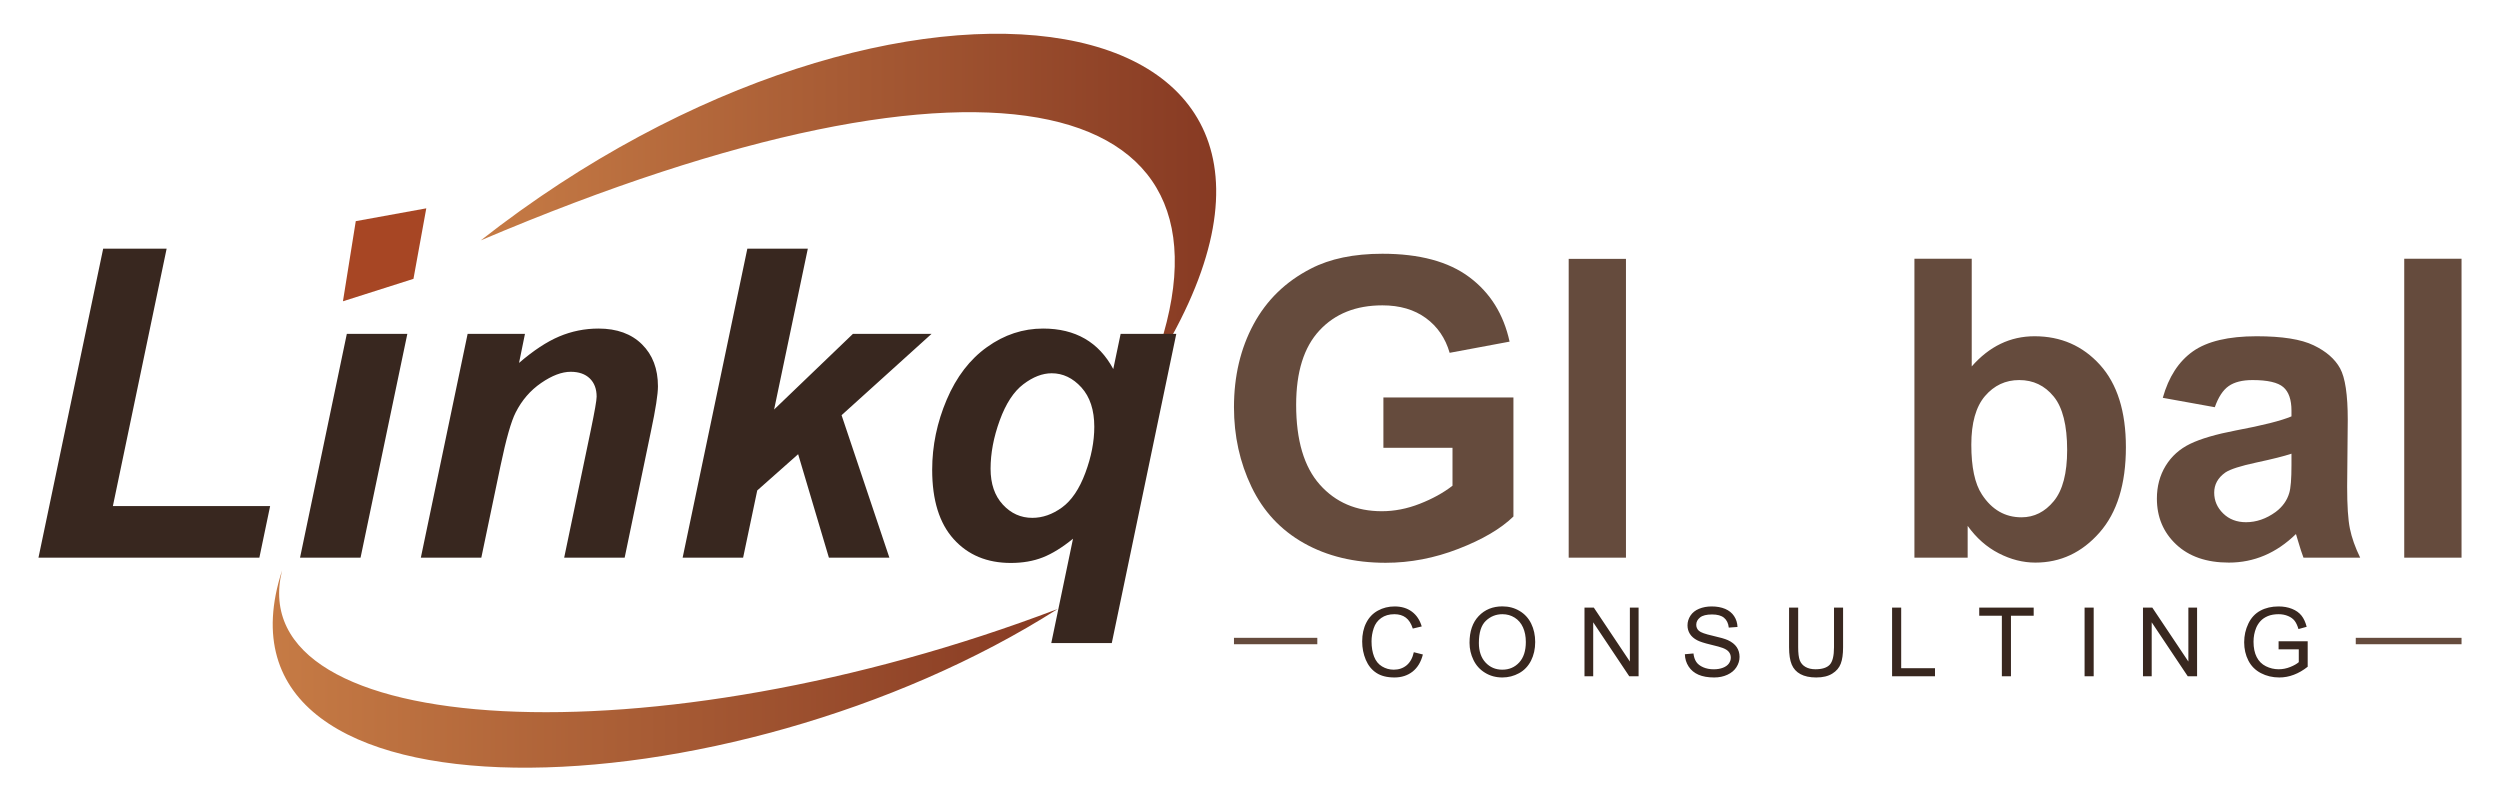
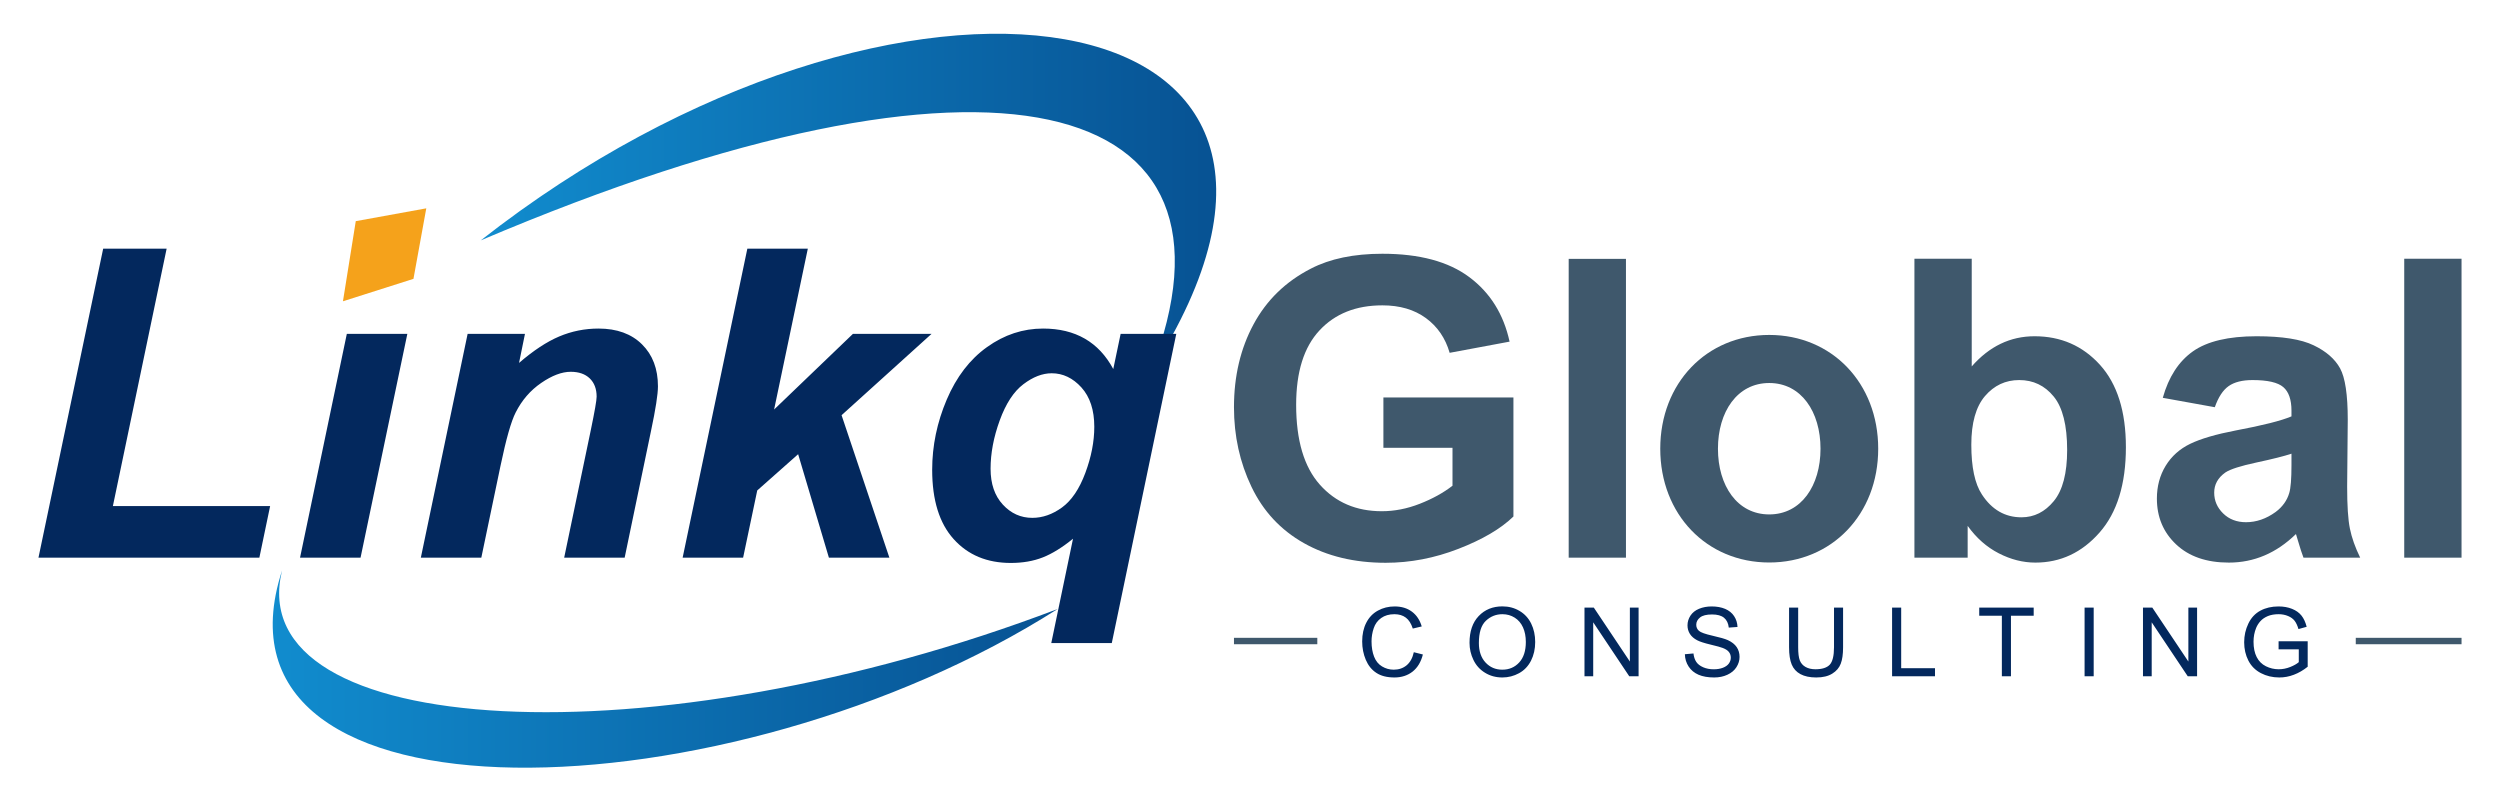
<svg xmlns="http://www.w3.org/2000/svg" viewBox="0 0 780 245" role="img" aria-labelledby="brand-title">
  <defs>
    <linearGradient id="brand-orbit" x1="0" y1="0" x2="1" y2="0">
-       <stop stop-color="#c67b45" />
-       <stop offset="1" stop-color="#873a23" />
+       <stop stop-color="#118cce" />
+       <stop offset="1" stop-color="#075293" />
    </linearGradient>
  </defs>
  <path d="M150 75C280-27 436-4 359 116C393 29 310 7 150 75Z" fill="url(#brand-orbit)" />
  <path d="M88 178C75 231 204 238 330 190C228 255 61 261 88 178Z" fill="url(#brand-orbit)" />
-   <path d="M12 174 L32.19 77.59 L51.99 77.59 L35.22 157.89 L84.28 157.89 L80.92 174 Z M108.21 104.16 L127.09 104.16 L112.49 174 L93.61 174 Z M145.9 104.16 L163.79 104.16 L161.94 113.23 C166.42 109.37 170.59 106.62 174.47 104.98 C178.35 103.34 182.44 102.51 186.74 102.51 C192.48 102.51 197.01 104.16 200.32 107.45 C203.63 110.73 205.28 115.1 205.28 120.53 C205.28 122.99 204.56 127.64 203.11 134.48 L194.89 174 L176.02 174 L184.3 134.34 C185.53 128.42 186.15 124.9 186.15 123.76 C186.15 121.34 185.43 119.45 184.01 118.07 C182.58 116.69 180.6 116 178.06 116 C175.29 116 172.23 117.16 168.85 119.48 C165.47 121.8 162.82 124.87 160.89 128.69 C159.49 131.41 157.91 136.95 156.16 145.33 L150.17 174 L131.3 174 Z M212.98 174 L233.17 77.59 L252.04 77.59 L241.52 127.77 L266.12 104.16 L290.65 104.16 L262.57 129.54 L277.49 174 L258.62 174 L249.02 141.71 L236.26 153.02 L231.85 174 Z M349.64 104.16 L367 104.16 L346.88 200.63 L328 200.63 L334.78 168.08 C331.44 170.8 328.31 172.74 325.37 173.9 C322.43 175.06 319.1 175.64 315.37 175.64 C307.96 175.64 302.02 173.17 297.55 168.21 C293.08 163.26 290.84 156.05 290.84 146.58 C290.84 139.08 292.36 131.78 295.38 124.68 C298.41 117.57 302.6 112.1 307.98 108.27 C313.35 104.43 319.17 102.51 325.44 102.51 C335.52 102.51 342.82 106.72 347.34 115.14 Z M309.06 146.25 C309.06 150.94 310.33 154.67 312.88 157.43 C315.42 160.19 318.49 161.57 322.08 161.57 C325.28 161.57 328.37 160.49 331.36 158.32 C334.34 156.14 336.76 152.56 338.62 147.56 C340.49 142.56 341.42 137.76 341.42 133.16 C341.42 127.94 340.08 123.85 337.41 120.89 C334.73 117.94 331.64 116.46 328.13 116.46 C325.24 116.46 322.29 117.6 319.29 119.88 C316.28 122.16 313.83 125.91 311.92 131.15 C310.01 136.39 309.06 141.42 309.06 146.25 Z" fill="#38271f" />
-   <path d="M111 69L133 65L129 87L107 94Z" fill="#a74624" />
-   <path id="global-prefix" d="M431.62 139.72 L431.62 124.01 L472.19 124.01 L472.19 161.15 C468.25 164.97 462.54 168.33 455.05 171.23 C447.57 174.14 439.99 175.59 432.32 175.59 C422.57 175.59 414.06 173.54 406.81 169.45 C399.56 165.36 394.12 159.51 390.47 151.9 C386.82 144.29 385 136.01 385 127.06 C385 117.35 387.04 108.73 391.11 101.18 C395.18 93.63 401.13 87.85 408.98 83.82 C414.95 80.72 422.4 79.17 431.3 79.17 C442.87 79.17 451.92 81.6 458.42 86.46 C464.93 91.31 469.12 98.02 470.99 106.59 L452.29 110.08 C450.97 105.5 448.5 101.89 444.88 99.24 C441.25 96.59 436.73 95.27 431.3 95.27 C423.07 95.27 416.53 97.87 411.68 103.09 C406.82 108.3 404.4 116.04 404.4 126.3 C404.4 137.37 406.86 145.67 411.78 151.2 C416.69 156.73 423.14 159.5 431.11 159.5 C435.05 159.5 439.01 158.73 442.97 157.18 C446.93 155.63 450.34 153.75 453.18 151.55 L453.18 139.72 Z M489.43 174 L489.43 80.76 L507.3 80.76 L507.3 174 Z" fill="#654b3d" />
-   <path id="global-suffix" d="M597.3 174 L597.3 80.73 L615.18 80.73 L615.18 114.32 C620.69 108.04 627.22 104.91 634.77 104.91 C643 104.91 649.81 107.89 655.2 113.84 C660.58 119.8 663.28 128.36 663.28 139.52 C663.28 151.05 660.53 159.94 655.04 166.17 C649.54 172.41 642.88 175.53 635.03 175.53 C631.17 175.53 627.36 174.56 623.61 172.63 C619.85 170.7 616.62 167.85 613.91 164.07 L613.91 174 Z M615.05 138.75 C615.05 145.75 616.15 150.93 618.36 154.28 C621.46 159.03 625.57 161.4 630.7 161.4 C634.65 161.4 638.01 159.72 640.79 156.34 C643.56 152.97 644.95 147.66 644.95 140.41 C644.95 132.69 643.55 127.12 640.75 123.71 C637.96 120.29 634.37 118.58 630 118.58 C625.72 118.58 622.16 120.25 619.31 123.58 C616.47 126.91 615.05 131.97 615.05 138.75 Z M691.02 127.05 L674.79 124.12 C676.62 117.59 679.76 112.75 684.21 109.61 C688.66 106.48 695.28 104.91 704.06 104.91 C712.03 104.91 717.97 105.85 721.87 107.74 C725.78 109.62 728.52 112.02 730.11 114.93 C731.7 117.83 732.5 123.17 732.5 130.93 L732.31 151.8 C732.31 157.73 732.59 162.11 733.17 164.93 C733.74 167.75 734.81 170.78 736.38 174 L718.69 174 C718.23 172.81 717.65 171.05 716.97 168.72 C716.68 167.66 716.47 166.96 716.34 166.62 C713.28 169.59 710.02 171.82 706.54 173.3 C703.06 174.78 699.35 175.53 695.41 175.53 C688.45 175.53 682.97 173.64 678.96 169.86 C674.95 166.09 672.95 161.32 672.95 155.55 C672.95 151.73 673.86 148.33 675.68 145.34 C677.51 142.35 680.06 140.06 683.35 138.47 C686.64 136.88 691.38 135.49 697.57 134.3 C705.93 132.73 711.72 131.27 714.94 129.91 L714.94 128.13 C714.94 124.69 714.09 122.24 712.39 120.78 C710.7 119.32 707.49 118.58 702.79 118.58 C699.61 118.58 697.12 119.21 695.34 120.46 C693.56 121.71 692.12 123.91 691.02 127.05 Z M714.94 141.55 C712.65 142.32 709.02 143.23 704.06 144.29 C699.1 145.35 695.85 146.39 694.32 147.41 C691.99 149.06 690.83 151.16 690.83 153.7 C690.83 156.21 691.76 158.37 693.62 160.19 C695.49 162.02 697.87 162.93 700.75 162.93 C703.97 162.93 707.05 161.87 709.98 159.75 C712.14 158.14 713.56 156.16 714.24 153.83 C714.71 152.3 714.94 149.4 714.94 145.12 Z M750.12 174 L750.12 80.73 L768 80.73 L768 174 Z" fill="#654b3d" />
-   <path d="M441.11 203.49 L443.94 204.2 C443.35 206.53 442.28 208.31 440.74 209.53 C439.19 210.75 437.3 211.37 435.07 211.37 C432.76 211.37 430.88 210.9 429.44 209.95 C427.99 209.01 426.89 207.65 426.13 205.87 C425.38 204.09 425 202.17 425 200.13 C425 197.89 425.43 195.95 426.28 194.29 C427.13 192.62 428.34 191.36 429.92 190.5 C431.49 189.64 433.22 189.21 435.11 189.21 C437.26 189.21 439.06 189.75 440.52 190.84 C441.98 191.93 443 193.47 443.58 195.45 L440.79 196.11 C440.29 194.55 439.57 193.41 438.62 192.7 C437.68 191.99 436.49 191.63 435.06 191.63 C433.41 191.63 432.03 192.03 430.93 192.82 C429.82 193.61 429.04 194.67 428.6 196 C428.15 197.33 427.92 198.7 427.92 200.11 C427.92 201.93 428.19 203.52 428.72 204.88 C429.25 206.24 430.08 207.26 431.2 207.93 C432.32 208.6 433.53 208.94 434.84 208.94 C436.43 208.94 437.77 208.48 438.87 207.57 C439.97 206.65 440.72 205.29 441.11 203.49 Z M458.49 200.56 C458.49 197.01 459.44 194.22 461.35 192.21 C463.26 190.2 465.73 189.19 468.75 189.19 C470.73 189.19 472.51 189.66 474.1 190.61 C475.69 191.55 476.9 192.87 477.73 194.56 C478.56 196.25 478.98 198.17 478.98 200.32 C478.98 202.49 478.54 204.43 477.67 206.15 C476.79 207.86 475.55 209.16 473.94 210.04 C472.33 210.92 470.6 211.37 468.73 211.37 C466.72 211.37 464.91 210.88 463.33 209.9 C461.74 208.93 460.53 207.6 459.72 205.91 C458.9 204.23 458.49 202.44 458.49 200.56 Z M461.41 200.61 C461.41 203.19 462.11 205.22 463.49 206.71 C464.88 208.2 466.62 208.94 468.72 208.94 C470.85 208.94 472.61 208.19 473.99 206.69 C475.37 205.19 476.06 203.06 476.06 200.3 C476.06 198.56 475.76 197.03 475.17 195.73 C474.58 194.43 473.72 193.42 472.59 192.71 C471.45 191.99 470.18 191.63 468.76 191.63 C466.76 191.63 465.03 192.32 463.58 193.7 C462.13 195.08 461.41 197.38 461.41 200.61 Z M494.36 211 L494.36 189.57 L497.27 189.57 L508.52 206.4 L508.52 189.57 L511.24 189.57 L511.24 211 L508.33 211 L497.08 194.16 L497.08 211 Z M525.68 204.12 L528.36 203.88 C528.48 204.95 528.78 205.83 529.24 206.52 C529.7 207.21 530.42 207.76 531.4 208.19 C532.37 208.61 533.47 208.82 534.69 208.82 C535.77 208.82 536.72 208.66 537.55 208.34 C538.38 208.02 539 207.58 539.4 207.02 C539.8 206.46 540.01 205.85 540.01 205.18 C540.01 204.51 539.81 203.92 539.42 203.42 C539.03 202.92 538.39 202.5 537.49 202.16 C536.92 201.93 535.65 201.58 533.68 201.11 C531.71 200.64 530.33 200.19 529.54 199.77 C528.52 199.24 527.75 198.57 527.25 197.78 C526.75 196.98 526.5 196.1 526.5 195.11 C526.5 194.03 526.81 193.02 527.42 192.08 C528.04 191.14 528.93 190.42 530.11 189.94 C531.29 189.45 532.6 189.21 534.04 189.21 C535.63 189.21 537.03 189.46 538.25 189.97 C539.46 190.49 540.39 191.24 541.04 192.23 C541.7 193.23 542.05 194.35 542.1 195.61 L539.38 195.81 C539.23 194.46 538.74 193.44 537.89 192.74 C537.05 192.05 535.81 191.71 534.16 191.71 C532.44 191.71 531.19 192.02 530.41 192.65 C529.63 193.28 529.23 194.03 529.23 194.92 C529.23 195.69 529.51 196.32 530.07 196.82 C530.61 197.32 532.04 197.83 534.34 198.35 C536.65 198.87 538.23 199.33 539.09 199.72 C540.33 200.29 541.25 201.02 541.85 201.9 C542.44 202.78 542.74 203.8 542.74 204.95 C542.74 206.09 542.41 207.16 541.76 208.17 C541.11 209.18 540.17 209.96 538.95 210.52 C537.72 211.09 536.35 211.37 534.82 211.37 C532.88 211.37 531.25 211.08 529.94 210.52 C528.63 209.95 527.6 209.1 526.86 207.97 C526.11 206.83 525.72 205.55 525.68 204.12 Z M572.21 189.57 L575.04 189.57 L575.04 201.95 C575.04 204.11 574.8 205.82 574.31 207.08 C573.83 208.35 572.95 209.38 571.67 210.17 C570.4 210.97 568.73 211.37 566.67 211.37 C564.66 211.37 563.02 211.02 561.74 210.33 C560.47 209.64 559.55 208.63 559.01 207.32 C558.46 206.01 558.19 204.22 558.19 201.95 L558.19 189.57 L561.03 189.57 L561.03 201.94 C561.03 203.8 561.2 205.17 561.54 206.05 C561.89 206.93 562.48 207.61 563.33 208.09 C564.17 208.57 565.2 208.81 566.42 208.81 C568.5 208.81 569.99 208.33 570.88 207.39 C571.76 206.44 572.21 204.63 572.21 201.94 Z M590.33 211 L590.33 189.57 L593.17 189.57 L593.17 208.47 L603.72 208.47 L603.72 211 Z M624.58 211 L624.58 192.1 L617.52 192.1 L617.52 189.57 L634.51 189.57 L634.51 192.1 L627.42 192.1 L627.42 211 Z M650.39 211 L650.39 189.57 L653.23 189.57 L653.23 211 Z M668.61 211 L668.61 189.57 L671.52 189.57 L682.77 206.4 L682.77 189.57 L685.49 189.57 L685.49 211 L682.58 211 L671.33 194.16 L671.33 211 Z M710.92 202.6 L710.92 200.08 L720 200.07 L720 208.02 C718.61 209.13 717.17 209.96 715.69 210.52 C714.21 211.09 712.69 211.37 711.13 211.37 C709.02 211.37 707.11 210.91 705.39 210.01 C703.67 209.11 702.37 207.81 701.49 206.1 C700.62 204.4 700.18 202.49 700.18 200.39 C700.18 198.3 700.62 196.36 701.49 194.55 C702.36 192.74 703.61 191.4 705.25 190.52 C706.89 189.64 708.77 189.21 710.91 189.21 C712.46 189.21 713.86 189.46 715.11 189.96 C716.36 190.46 717.34 191.16 718.06 192.06 C718.77 192.95 719.31 194.12 719.68 195.56 L717.12 196.27 C716.8 195.17 716.4 194.32 715.92 193.69 C715.44 193.07 714.76 192.57 713.88 192.2 C712.99 191.82 712 191.63 710.92 191.63 C709.63 191.63 708.51 191.83 707.56 192.22 C706.62 192.62 705.85 193.14 705.27 193.78 C704.69 194.42 704.24 195.13 703.92 195.9 C703.38 197.23 703.1 198.66 703.1 200.21 C703.1 202.12 703.43 203.72 704.09 205.01 C704.75 206.29 705.7 207.25 706.96 207.87 C708.22 208.5 709.55 208.81 710.97 208.81 C712.19 208.81 713.39 208.57 714.56 208.1 C715.73 207.63 716.62 207.12 717.22 206.59 L717.22 202.6 Z" fill="#38271f" />
-   <path d="M385 200H411M735 200H768" fill="none" stroke="#654b3d" stroke-width="2" />
+   <path d="M12 174 L32.19 77.59 L51.99 77.59 L35.22 157.89 L84.28 157.89 L80.92 174 Z M108.21 104.16 L127.09 104.16 L112.49 174 L93.61 174 Z M145.9 104.16 L163.79 104.16 L161.94 113.23 C166.42 109.37 170.59 106.62 174.47 104.98 C178.35 103.34 182.44 102.51 186.74 102.51 C192.48 102.51 197.01 104.16 200.32 107.45 C203.63 110.73 205.28 115.1 205.28 120.53 C205.28 122.99 204.56 127.64 203.11 134.48 L194.89 174 L176.02 174 L184.3 134.34 C185.53 128.42 186.15 124.9 186.15 123.76 C186.15 121.34 185.43 119.45 184.01 118.07 C182.58 116.69 180.6 116 178.06 116 C175.29 116 172.23 117.16 168.85 119.48 C165.47 121.8 162.82 124.87 160.89 128.69 C159.49 131.41 157.91 136.95 156.16 145.33 L150.17 174 L131.3 174 Z M212.98 174 L233.17 77.59 L252.04 77.59 L241.52 127.77 L266.12 104.16 L290.65 104.16 L262.57 129.54 L277.49 174 L258.62 174 L249.02 141.71 L236.26 153.02 L231.85 174 Z M349.64 104.16 L367 104.16 L346.88 200.63 L328 200.63 L334.78 168.08 C331.44 170.8 328.31 172.74 325.37 173.9 C322.43 175.06 319.1 175.64 315.37 175.64 C307.96 175.64 302.02 173.17 297.55 168.21 C293.08 163.26 290.84 156.05 290.84 146.58 C290.84 139.08 292.36 131.78 295.38 124.68 C298.41 117.57 302.6 112.1 307.98 108.27 C313.35 104.43 319.17 102.51 325.44 102.51 C335.52 102.51 342.82 106.72 347.34 115.14 Z M309.06 146.25 C309.06 150.94 310.33 154.67 312.88 157.43 C315.42 160.19 318.49 161.57 322.08 161.57 C325.28 161.57 328.37 160.49 331.36 158.32 C334.34 156.14 336.76 152.56 338.62 147.56 C340.49 142.56 341.42 137.76 341.42 133.16 C341.42 127.94 340.08 123.85 337.41 120.89 C334.73 117.94 331.64 116.46 328.13 116.46 C325.24 116.46 322.29 117.6 319.29 119.88 C316.28 122.16 313.83 125.91 311.92 131.15 C310.01 136.39 309.06 141.42 309.06 146.25 Z" fill="#03285d" />
+   <path d="M111 69L133 65L129 87L107 94Z" fill="#f5a21b" />
+   <path id="global-prefix" d="M431.62 139.72 L431.62 124.01 L472.19 124.01 L472.19 161.15 C468.25 164.97 462.54 168.33 455.05 171.23 C447.57 174.14 439.99 175.59 432.32 175.59 C422.57 175.59 414.06 173.54 406.81 169.45 C399.56 165.36 394.12 159.51 390.47 151.9 C386.82 144.29 385 136.01 385 127.06 C385 117.35 387.04 108.73 391.11 101.18 C395.18 93.63 401.13 87.85 408.98 83.82 C414.95 80.72 422.4 79.17 431.3 79.17 C442.87 79.17 451.92 81.6 458.42 86.46 C464.93 91.31 469.12 98.02 470.99 106.59 L452.29 110.08 C450.97 105.5 448.5 101.89 444.88 99.24 C441.25 96.59 436.73 95.27 431.3 95.27 C423.07 95.27 416.53 97.87 411.68 103.09 C406.82 108.3 404.4 116.04 404.4 126.3 C404.4 137.37 406.86 145.67 411.78 151.2 C416.69 156.73 423.14 159.5 431.11 159.5 C435.05 159.5 439.01 158.73 442.97 157.18 C446.93 155.63 450.34 153.75 453.18 151.55 L453.18 139.72 Z M489.43 174 L489.43 80.76 L507.3 80.76 L507.3 174 Z" fill="#3f586c" />
+   <path id="global-o" fill-rule="evenodd" d="M552 104.5C571.5 104.5 586 119.5 586 140C586 160.5 571.5 175.5 552 175.5C532.5 175.5 518 160.5 518 140C518 119.5 532.5 104.5 552 104.5ZM552 119.5C542 119.5 536 128.5 536 140C536 151.5 542 160.5 552 160.5C562 160.5 568 151.5 568 140C568 128.5 562 119.5 552 119.5Z" fill="#3f586c" />
+   <path id="global-suffix" d="M597.3 174 L597.3 80.73 L615.18 80.73 L615.18 114.32 C620.69 108.04 627.22 104.91 634.77 104.91 C643 104.91 649.81 107.89 655.2 113.84 C660.58 119.8 663.28 128.36 663.28 139.52 C663.28 151.05 660.53 159.94 655.04 166.17 C649.54 172.41 642.88 175.53 635.03 175.53 C631.17 175.53 627.36 174.56 623.61 172.63 C619.85 170.7 616.62 167.85 613.91 164.07 L613.91 174 Z M615.05 138.75 C615.05 145.75 616.15 150.93 618.36 154.28 C621.46 159.03 625.57 161.4 630.7 161.4 C634.65 161.4 638.01 159.72 640.79 156.34 C643.56 152.97 644.95 147.66 644.95 140.41 C644.95 132.69 643.55 127.12 640.75 123.71 C637.96 120.29 634.37 118.58 630 118.58 C625.72 118.58 622.16 120.25 619.31 123.58 C616.47 126.91 615.05 131.97 615.05 138.75 Z M691.02 127.05 L674.79 124.12 C676.62 117.59 679.76 112.75 684.21 109.61 C688.66 106.48 695.28 104.91 704.06 104.91 C712.03 104.91 717.97 105.85 721.87 107.74 C725.78 109.62 728.52 112.02 730.11 114.93 C731.7 117.83 732.5 123.17 732.5 130.93 L732.31 151.8 C732.31 157.73 732.59 162.11 733.17 164.93 C733.74 167.75 734.81 170.78 736.38 174 L718.69 174 C718.23 172.81 717.65 171.05 716.97 168.72 C716.68 167.66 716.47 166.96 716.34 166.62 C713.28 169.59 710.02 171.82 706.54 173.3 C703.06 174.78 699.35 175.53 695.41 175.53 C688.45 175.53 682.97 173.64 678.96 169.86 C674.95 166.09 672.95 161.32 672.95 155.55 C672.95 151.73 673.86 148.33 675.68 145.34 C677.51 142.35 680.06 140.06 683.35 138.47 C686.64 136.88 691.38 135.49 697.57 134.3 C705.93 132.73 711.72 131.27 714.94 129.91 L714.94 128.13 C714.94 124.69 714.09 122.24 712.39 120.78 C710.7 119.32 707.49 118.58 702.79 118.58 C699.61 118.58 697.12 119.21 695.34 120.46 C693.56 121.71 692.12 123.91 691.02 127.05 Z M714.94 141.55 C712.65 142.32 709.02 143.23 704.06 144.29 C699.1 145.35 695.85 146.39 694.32 147.41 C691.99 149.06 690.83 151.16 690.83 153.7 C690.83 156.21 691.76 158.37 693.62 160.19 C695.49 162.02 697.87 162.93 700.75 162.93 C703.97 162.93 707.05 161.87 709.98 159.75 C712.14 158.14 713.56 156.16 714.24 153.83 C714.71 152.3 714.94 149.4 714.94 145.12 Z M750.12 174 L750.12 80.73 L768 80.73 L768 174 Z" fill="#3f586c" />
+   <path d="M441.11 203.49 L443.94 204.2 C443.35 206.53 442.28 208.31 440.74 209.53 C439.19 210.75 437.3 211.37 435.07 211.37 C432.76 211.37 430.88 210.9 429.44 209.95 C427.99 209.01 426.89 207.65 426.13 205.87 C425.38 204.09 425 202.17 425 200.13 C425 197.89 425.43 195.95 426.28 194.29 C427.13 192.62 428.34 191.36 429.92 190.5 C431.49 189.64 433.22 189.21 435.11 189.21 C437.26 189.21 439.06 189.75 440.52 190.84 C441.98 191.93 443 193.47 443.58 195.45 L440.79 196.11 C440.29 194.55 439.57 193.41 438.62 192.7 C437.68 191.99 436.49 191.63 435.06 191.63 C433.41 191.63 432.03 192.03 430.93 192.82 C429.82 193.61 429.04 194.67 428.6 196 C428.15 197.33 427.92 198.7 427.92 200.11 C427.92 201.93 428.19 203.52 428.72 204.88 C429.25 206.24 430.08 207.26 431.2 207.93 C432.32 208.6 433.53 208.94 434.84 208.94 C436.43 208.94 437.77 208.48 438.87 207.57 C439.97 206.65 440.72 205.29 441.11 203.49 Z M458.49 200.56 C458.49 197.01 459.44 194.22 461.35 192.21 C463.26 190.2 465.73 189.19 468.75 189.19 C470.73 189.19 472.51 189.66 474.1 190.61 C475.69 191.55 476.9 192.87 477.73 194.56 C478.56 196.25 478.98 198.17 478.98 200.32 C478.98 202.49 478.54 204.43 477.67 206.15 C476.79 207.86 475.55 209.16 473.94 210.04 C472.33 210.92 470.6 211.37 468.73 211.37 C466.72 211.37 464.91 210.88 463.33 209.9 C461.74 208.93 460.53 207.6 459.72 205.91 C458.9 204.23 458.49 202.44 458.49 200.56 Z M461.41 200.61 C461.41 203.19 462.11 205.22 463.49 206.71 C464.88 208.2 466.62 208.94 468.72 208.94 C470.85 208.94 472.61 208.19 473.99 206.69 C475.37 205.19 476.06 203.06 476.06 200.3 C476.06 198.56 475.76 197.03 475.17 195.73 C474.58 194.43 473.72 193.42 472.59 192.71 C471.45 191.99 470.18 191.63 468.76 191.63 C466.76 191.63 465.03 192.32 463.58 193.7 C462.13 195.08 461.41 197.38 461.41 200.61 Z M494.36 211 L494.36 189.57 L497.27 189.57 L508.52 206.4 L508.52 189.57 L511.24 189.57 L511.24 211 L508.33 211 L497.08 194.16 L497.08 211 Z M525.68 204.12 L528.36 203.88 C528.48 204.95 528.78 205.83 529.24 206.52 C529.7 207.21 530.42 207.76 531.4 208.19 C532.37 208.61 533.47 208.82 534.69 208.82 C535.77 208.82 536.72 208.66 537.55 208.34 C538.38 208.02 539 207.58 539.4 207.02 C539.8 206.46 540.01 205.85 540.01 205.18 C540.01 204.51 539.81 203.92 539.42 203.42 C539.03 202.92 538.39 202.5 537.49 202.16 C536.92 201.93 535.65 201.58 533.68 201.11 C531.71 200.64 530.33 200.19 529.54 199.77 C528.52 199.24 527.75 198.57 527.25 197.78 C526.75 196.98 526.5 196.1 526.5 195.11 C526.5 194.03 526.81 193.02 527.42 192.08 C528.04 191.14 528.93 190.42 530.11 189.94 C531.29 189.45 532.6 189.21 534.04 189.21 C535.63 189.21 537.03 189.46 538.25 189.97 C539.46 190.49 540.39 191.24 541.04 192.23 C541.7 193.23 542.05 194.35 542.1 195.61 L539.38 195.81 C539.23 194.46 538.74 193.44 537.89 192.74 C537.05 192.05 535.81 191.71 534.16 191.71 C532.44 191.71 531.19 192.02 530.41 192.65 C529.63 193.28 529.23 194.03 529.23 194.92 C529.23 195.69 529.51 196.32 530.07 196.82 C530.61 197.32 532.04 197.83 534.34 198.35 C536.65 198.87 538.23 199.33 539.09 199.72 C540.33 200.29 541.25 201.02 541.85 201.9 C542.44 202.78 542.74 203.8 542.74 204.95 C542.74 206.09 542.41 207.16 541.76 208.17 C541.11 209.18 540.17 209.96 538.95 210.52 C537.72 211.09 536.35 211.37 534.82 211.37 C532.88 211.37 531.25 211.08 529.94 210.52 C528.63 209.95 527.6 209.1 526.86 207.97 C526.11 206.83 525.72 205.55 525.68 204.12 Z M572.21 189.57 L575.04 189.57 L575.04 201.95 C575.04 204.11 574.8 205.82 574.31 207.08 C573.83 208.35 572.95 209.38 571.67 210.17 C570.4 210.97 568.73 211.37 566.67 211.37 C564.66 211.37 563.02 211.02 561.74 210.33 C560.47 209.64 559.55 208.63 559.01 207.32 C558.46 206.01 558.19 204.22 558.19 201.95 L558.19 189.57 L561.03 189.57 L561.03 201.94 C561.03 203.8 561.2 205.17 561.54 206.05 C561.89 206.93 562.48 207.61 563.33 208.09 C564.17 208.57 565.2 208.81 566.42 208.81 C568.5 208.81 569.99 208.33 570.88 207.39 C571.76 206.44 572.21 204.63 572.21 201.94 Z M590.33 211 L590.33 189.57 L593.17 189.57 L593.17 208.47 L603.72 208.47 L603.72 211 Z M624.58 211 L624.58 192.1 L617.52 192.1 L617.52 189.57 L634.51 189.57 L634.51 192.1 L627.42 192.1 L627.42 211 Z M650.39 211 L650.39 189.57 L653.23 189.57 L653.23 211 Z M668.61 211 L668.61 189.57 L671.52 189.57 L682.77 206.4 L682.77 189.57 L685.49 189.57 L685.49 211 L682.58 211 L671.33 194.16 L671.33 211 Z M710.92 202.6 L710.92 200.08 L720 200.07 L720 208.02 C718.61 209.13 717.17 209.96 715.69 210.52 C714.21 211.09 712.69 211.37 711.13 211.37 C709.02 211.37 707.11 210.91 705.39 210.01 C703.67 209.11 702.37 207.81 701.49 206.1 C700.62 204.4 700.18 202.49 700.18 200.39 C700.18 198.3 700.62 196.36 701.49 194.55 C702.36 192.74 703.61 191.4 705.25 190.52 C706.89 189.64 708.77 189.21 710.91 189.21 C712.46 189.21 713.86 189.46 715.11 189.96 C716.36 190.46 717.34 191.16 718.06 192.06 C718.77 192.95 719.31 194.12 719.68 195.56 L717.12 196.27 C716.8 195.17 716.4 194.32 715.92 193.69 C715.44 193.07 714.76 192.57 713.88 192.2 C712.99 191.82 712 191.63 710.92 191.63 C709.63 191.63 708.51 191.83 707.56 192.22 C706.62 192.62 705.85 193.14 705.27 193.78 C704.69 194.42 704.24 195.13 703.92 195.9 C703.38 197.23 703.1 198.66 703.1 200.21 C703.1 202.12 703.43 203.72 704.09 205.01 C704.75 206.29 705.7 207.25 706.96 207.87 C708.22 208.5 709.55 208.81 710.97 208.81 C712.19 208.81 713.39 208.57 714.56 208.1 C715.73 207.63 716.62 207.12 717.22 206.59 L717.22 202.6 Z" fill="#03285d" />
+   <path d="M385 200H411M735 200H768" fill="none" stroke="#3f586c" stroke-width="2" />
</svg>
